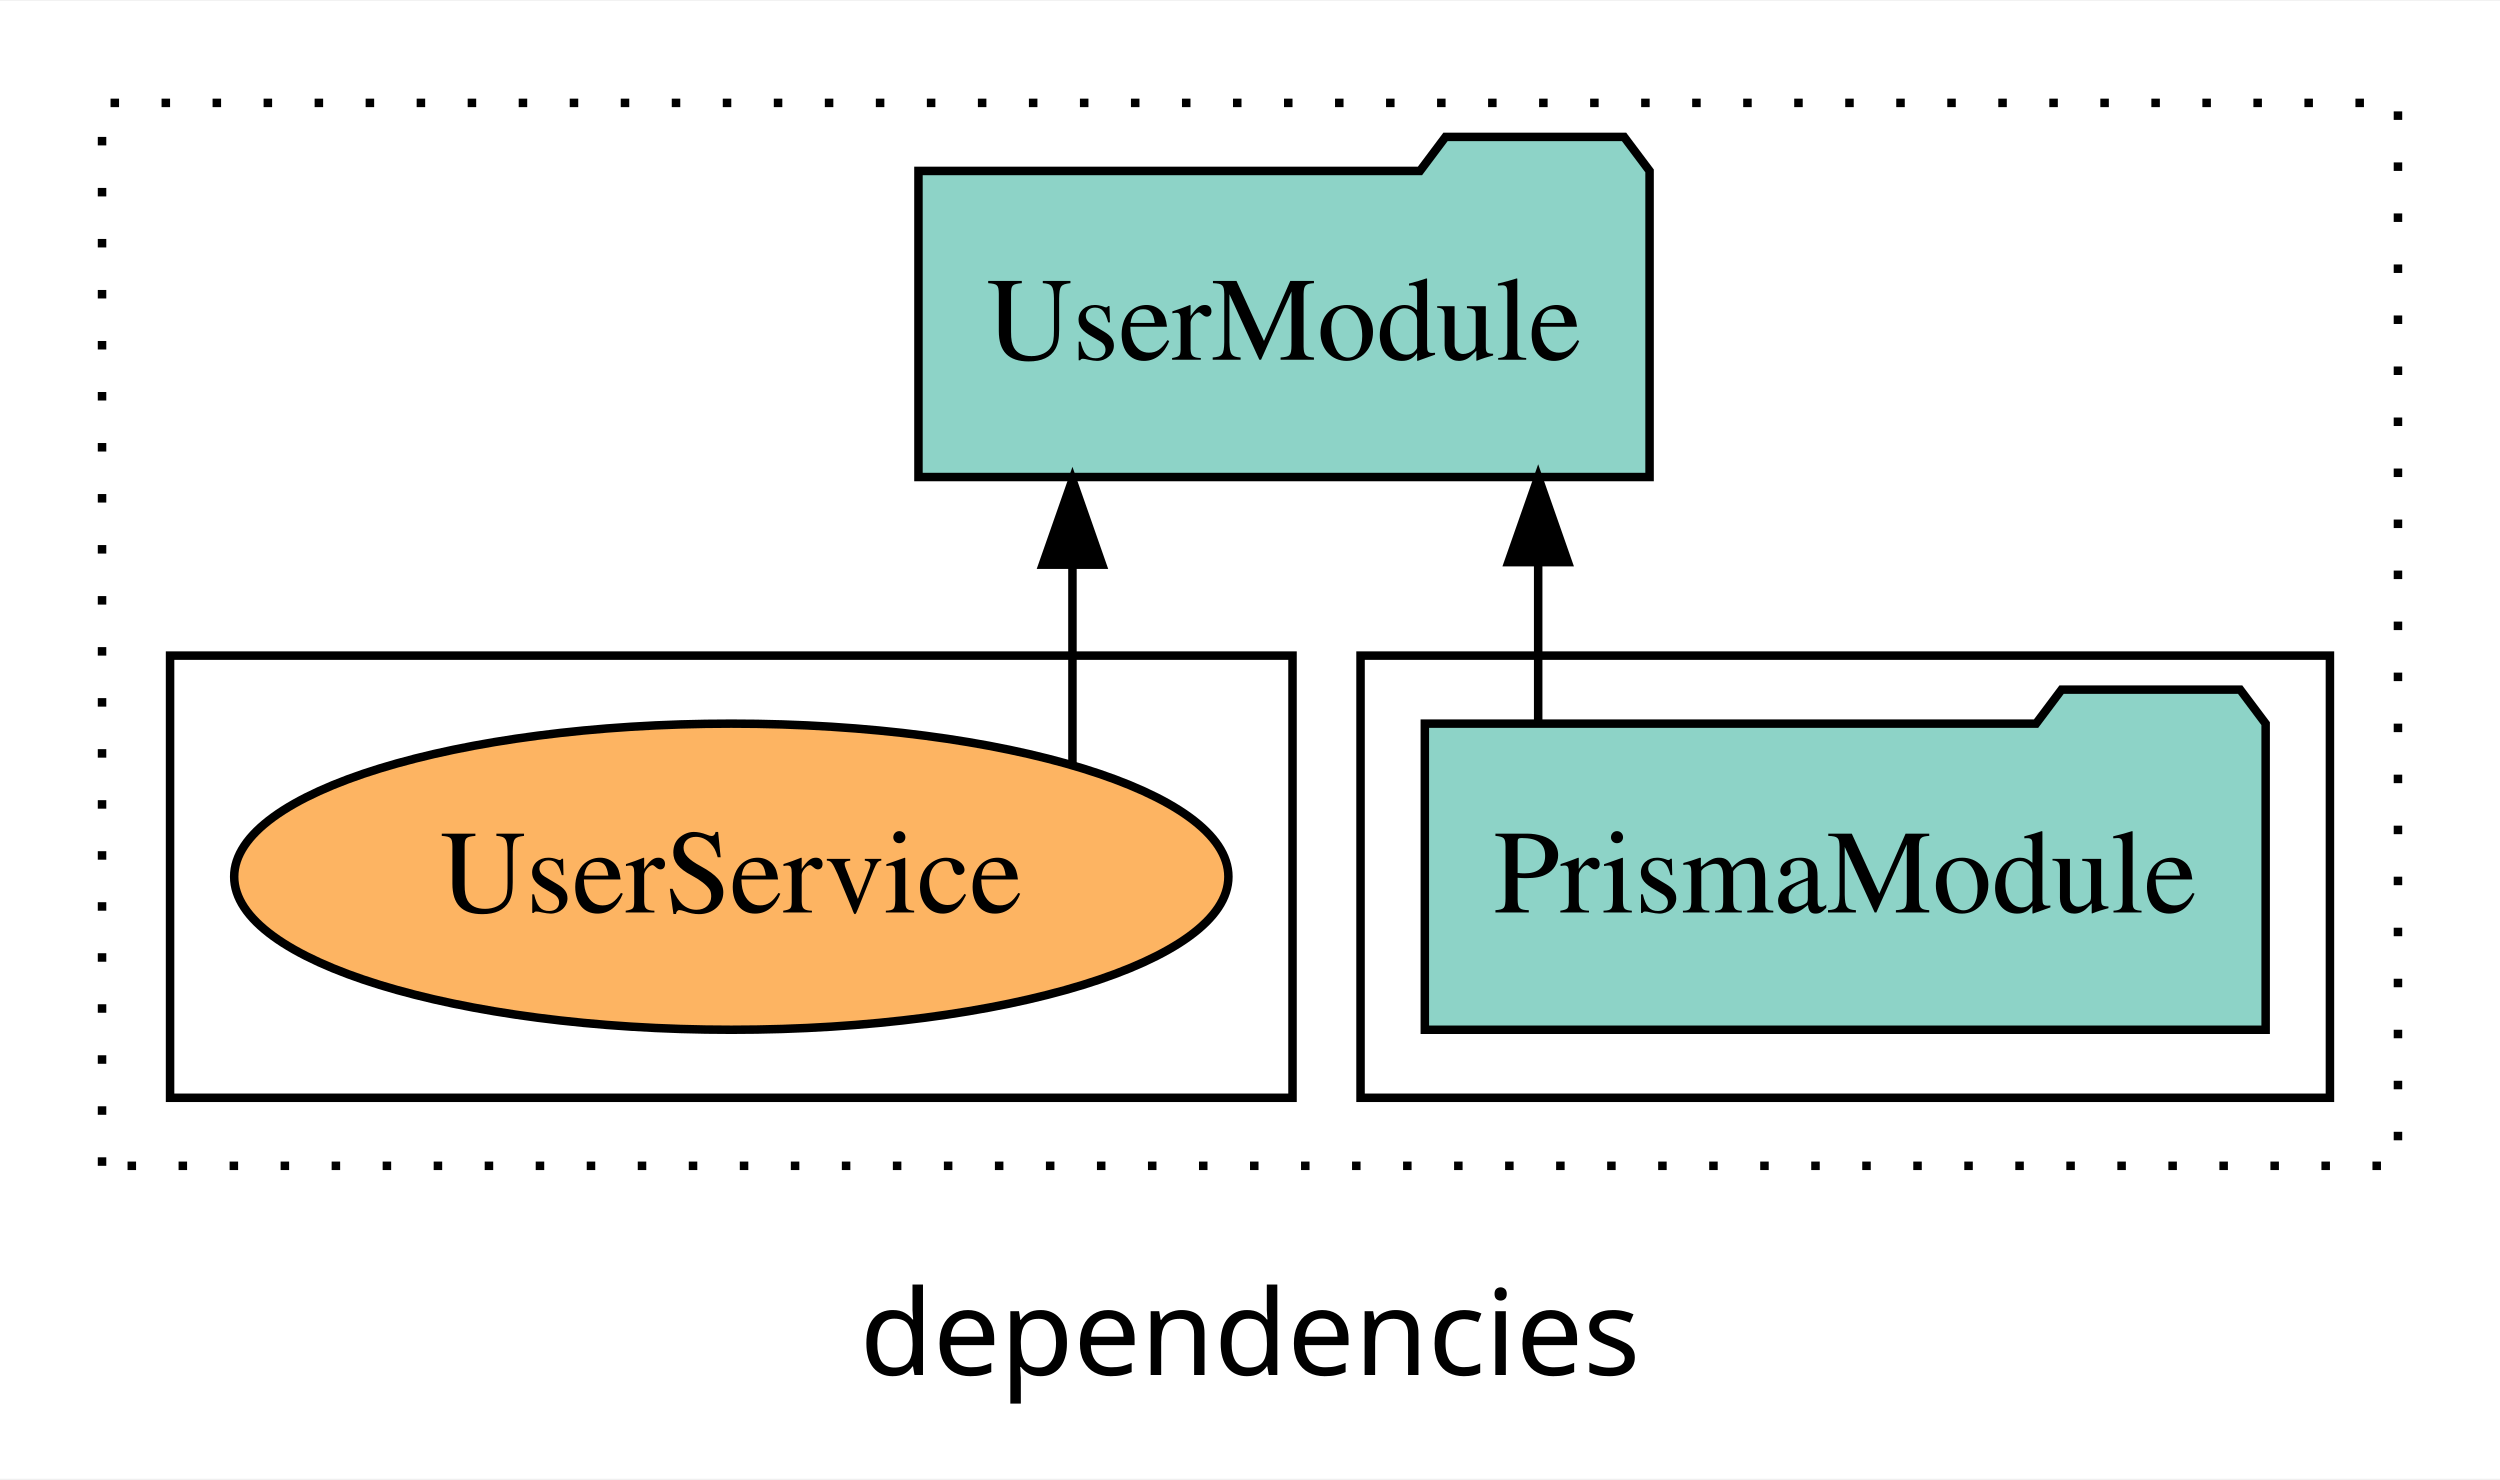
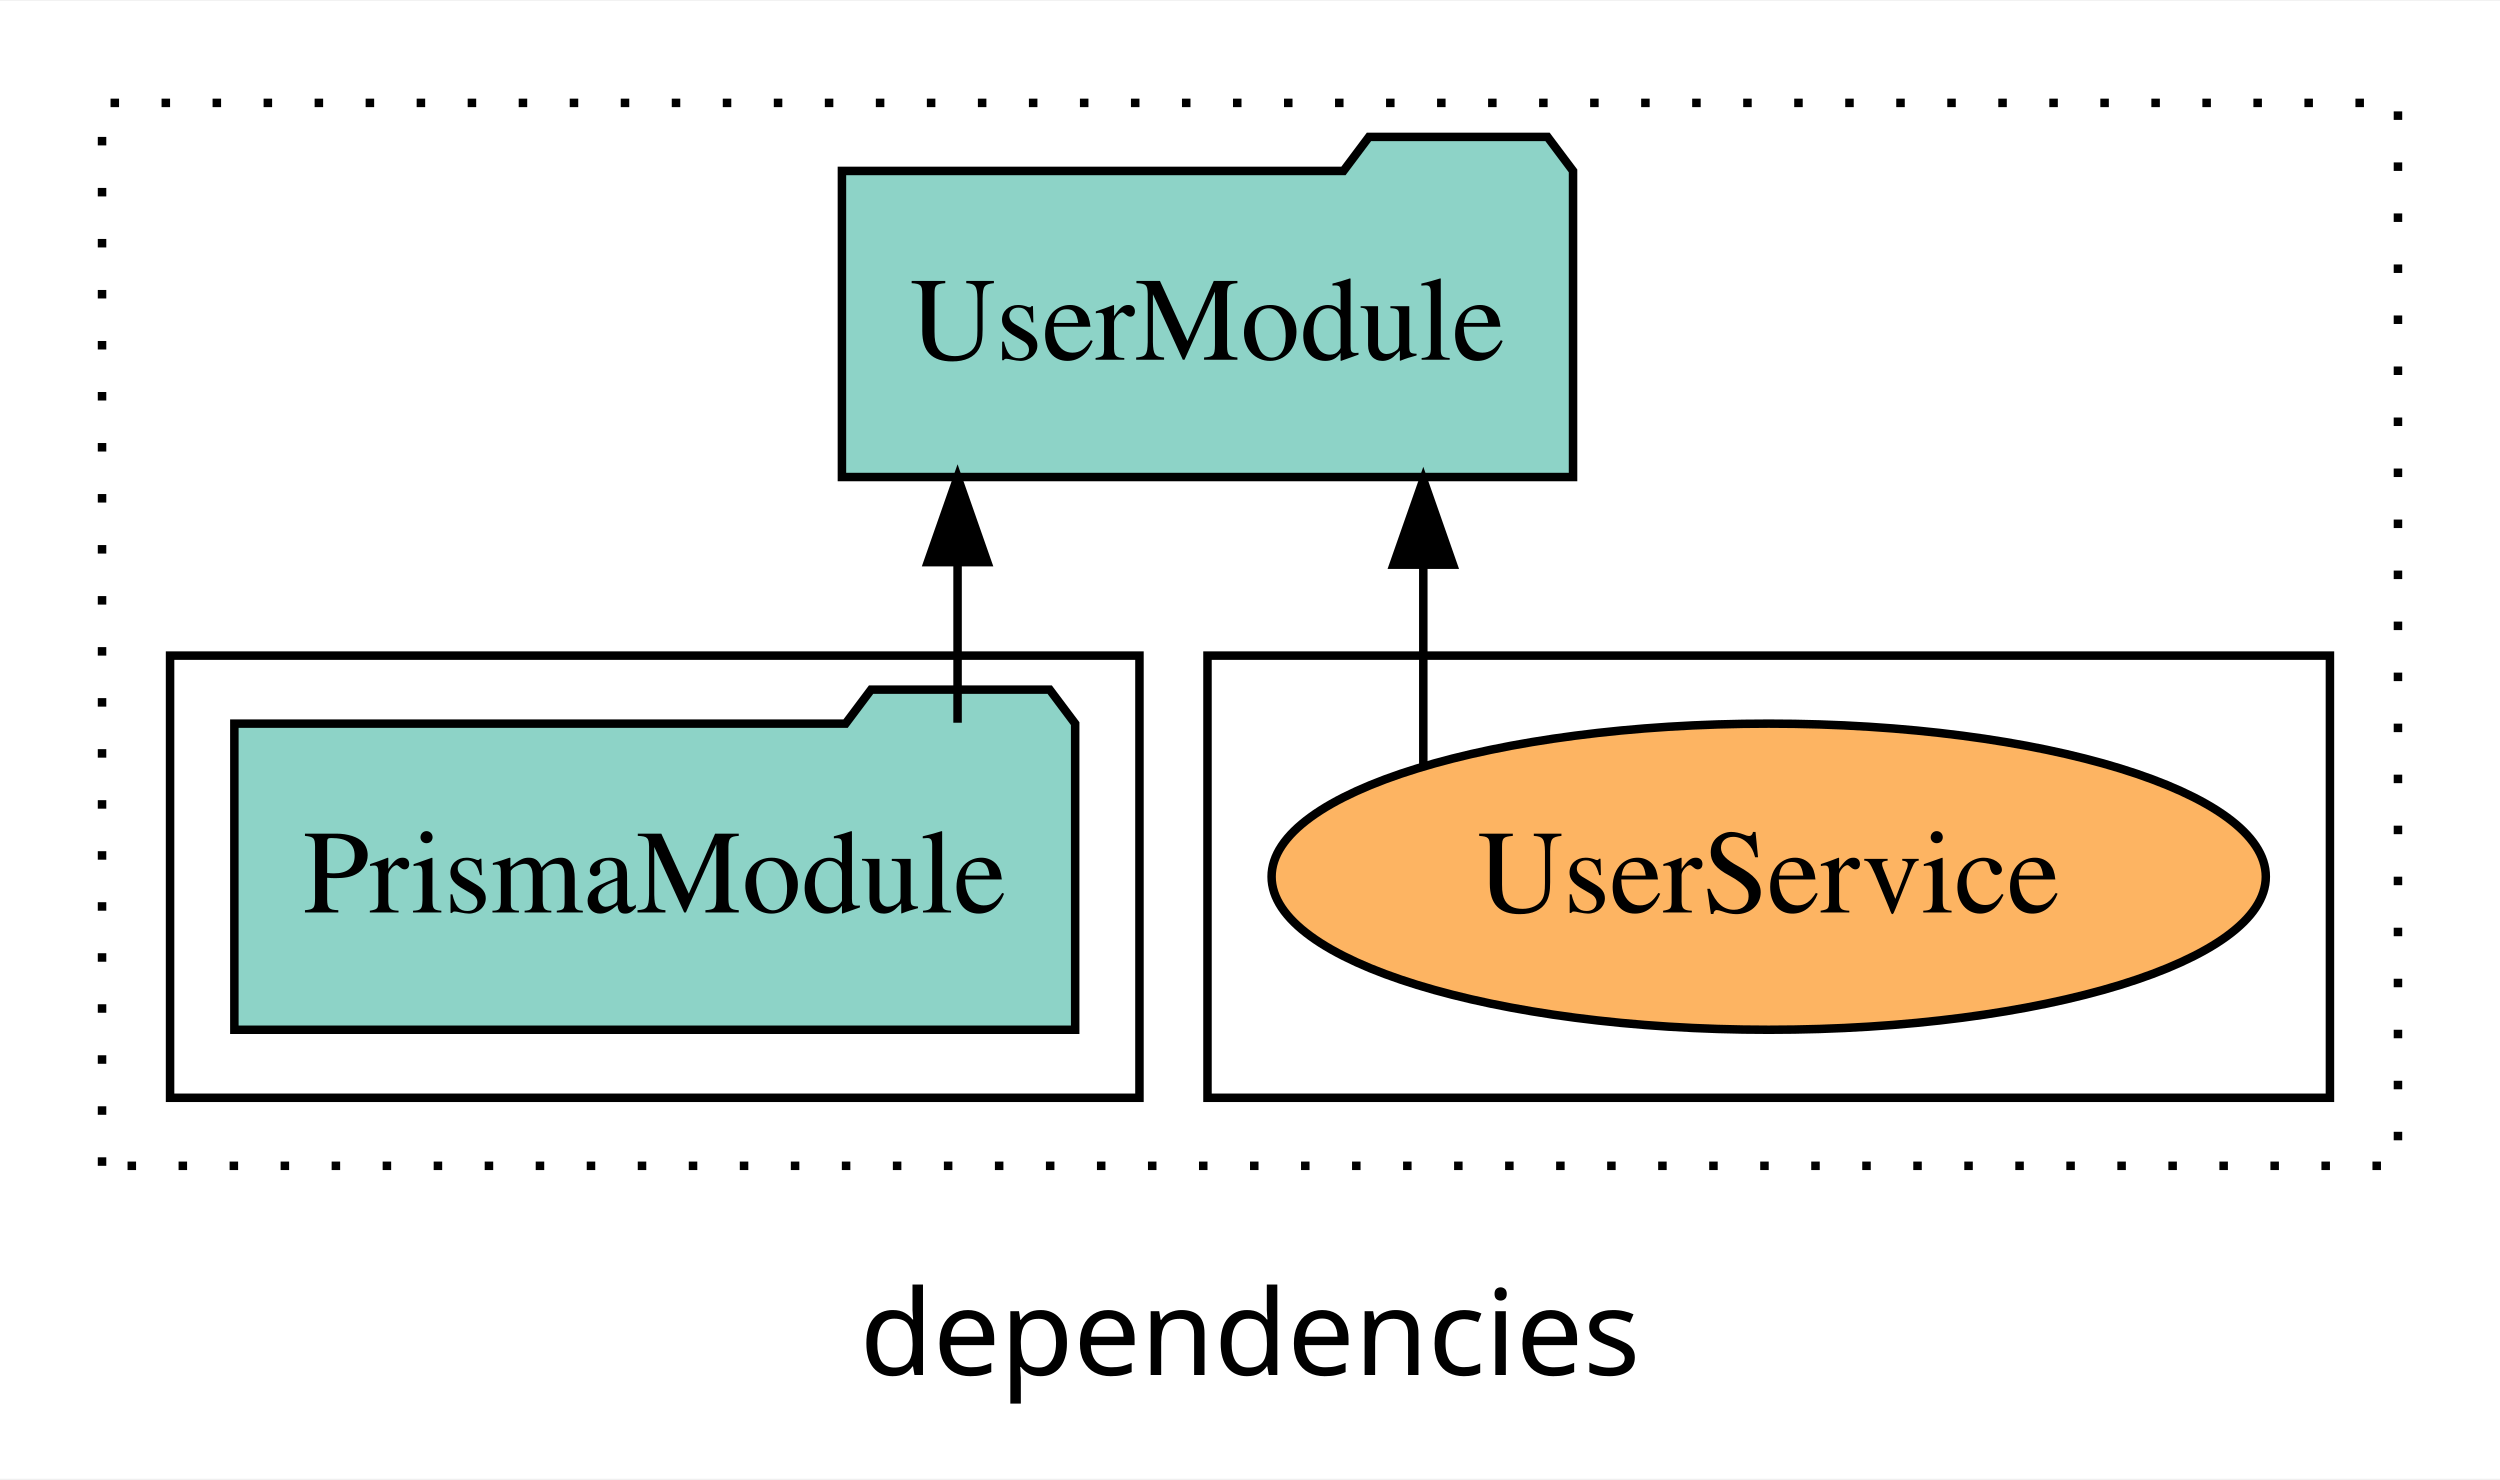
<svg xmlns="http://www.w3.org/2000/svg" width="294pt" height="174pt" viewBox="0.00 0.00 294.00 173.80">
  <g id="graph0" class="graph" transform="scale(1 1) rotate(0) translate(4 169.8)">
    <polygon fill="white" stroke="transparent" points="-4,4 -4,-169.8 290,-169.8 290,4 -4,4" />
    <text text-anchor="middle" x="143" y="-8.2" font-family="sans-serif" font-size="14.00">dependencies</text>
    <g id="clust1" class="cluster">
      <polygon fill="none" stroke="black" stroke-dasharray="1,5" points="8,-32.8 8,-157.8 278,-157.8 278,-32.8 8,-32.8" />
    </g>
+     <g id="clust6" class="cluster">
+       <polygon fill="none" stroke="black" points="138,-40.8 138,-92.8 270,-92.8 270,-40.8 138,-40.8" />
+     </g>
    <g id="clust3" class="cluster">
-       <polygon fill="none" stroke="black" points="156,-40.8 156,-92.8 270,-92.8 270,-40.8 156,-40.8" />
-     </g>
-     <g id="clust6" class="cluster">
-       <polygon fill="none" stroke="black" points="16,-40.8 16,-92.8 148,-92.8 148,-40.8 16,-40.8" />
+       <polygon fill="none" stroke="black" points="16,-40.8 16,-92.8 130,-92.8 130,-40.8 16,-40.8" />
    </g>
    <g id="node1" class="node">
-       <polygon fill="#8dd3c7" stroke="black" points="262.44,-84.8 259.44,-88.8 238.44,-88.8 235.44,-84.8 163.56,-84.8 163.56,-48.8 262.44,-48.8 262.44,-84.8" />
-       <text text-anchor="middle" x="213" y="-62.6" font-family="Times,serif" font-size="14.00">PrismaModule</text>
+       <polygon fill="#8dd3c7" stroke="black" points="122.44,-84.8 119.44,-88.8 98.44,-88.8 95.44,-84.8 23.56,-84.8 23.56,-48.8 122.44,-48.8 122.44,-84.8" />
+       <text text-anchor="middle" x="73" y="-62.6" font-family="Times,serif" font-size="14.00">PrismaModule</text>
    </g>
    <g id="node2" class="node">
-       <polygon fill="#8dd3c7" stroke="black" points="189.99,-149.8 186.99,-153.8 165.99,-153.8 162.99,-149.8 104.01,-149.8 104.01,-113.8 189.99,-113.8 189.99,-149.8" />
-       <text text-anchor="middle" x="147" y="-127.6" font-family="Times,serif" font-size="14.00">UserModule</text>
+       <polygon fill="#8dd3c7" stroke="black" points="180.99,-149.8 177.99,-153.8 156.99,-153.8 153.99,-149.8 95.01,-149.8 95.01,-113.8 180.99,-113.8 180.99,-149.8" />
+       <text text-anchor="middle" x="138" y="-127.6" font-family="Times,serif" font-size="14.00">UserModule</text>
    </g>
    <g id="edge1" class="edge">
-       <path fill="none" stroke="black" d="M176.89,-84.91C176.89,-84.91 176.89,-103.79 176.89,-103.79" />
-       <polygon fill="black" stroke="black" points="173.39,-103.79 176.89,-113.79 180.39,-103.79 173.39,-103.79" />
+       <path fill="none" stroke="black" d="M108.61,-84.91C108.61,-84.91 108.61,-103.79 108.61,-103.79" />
+       <polygon fill="black" stroke="black" points="105.11,-103.79 108.61,-113.79 112.11,-103.79 105.11,-103.79" />
    </g>
    <g id="node3" class="node">
-       <ellipse fill="#fdb462" stroke="black" cx="82" cy="-66.8" rx="58.46" ry="18" />
-       <text text-anchor="middle" x="82" y="-62.6" font-family="Times,serif" font-size="14.00">UserService</text>
+       <ellipse fill="#fdb462" stroke="black" cx="204" cy="-66.8" rx="58.46" ry="18" />
+       <text text-anchor="middle" x="204" y="-62.6" font-family="Times,serif" font-size="14.00">UserService</text>
    </g>
    <g id="edge2" class="edge">
-       <path fill="none" stroke="black" d="M122.12,-79.95C122.12,-79.95 122.12,-103.49 122.12,-103.49" />
-       <polygon fill="black" stroke="black" points="118.62,-103.49 122.12,-113.49 125.62,-103.49 118.62,-103.49" />
+       <path fill="none" stroke="black" d="M163.38,-79.95C163.38,-79.95 163.38,-103.49 163.38,-103.49" />
+       <polygon fill="black" stroke="black" points="159.88,-103.49 163.38,-113.49 166.88,-103.49 159.88,-103.49" />
    </g>
  </g>
</svg>
